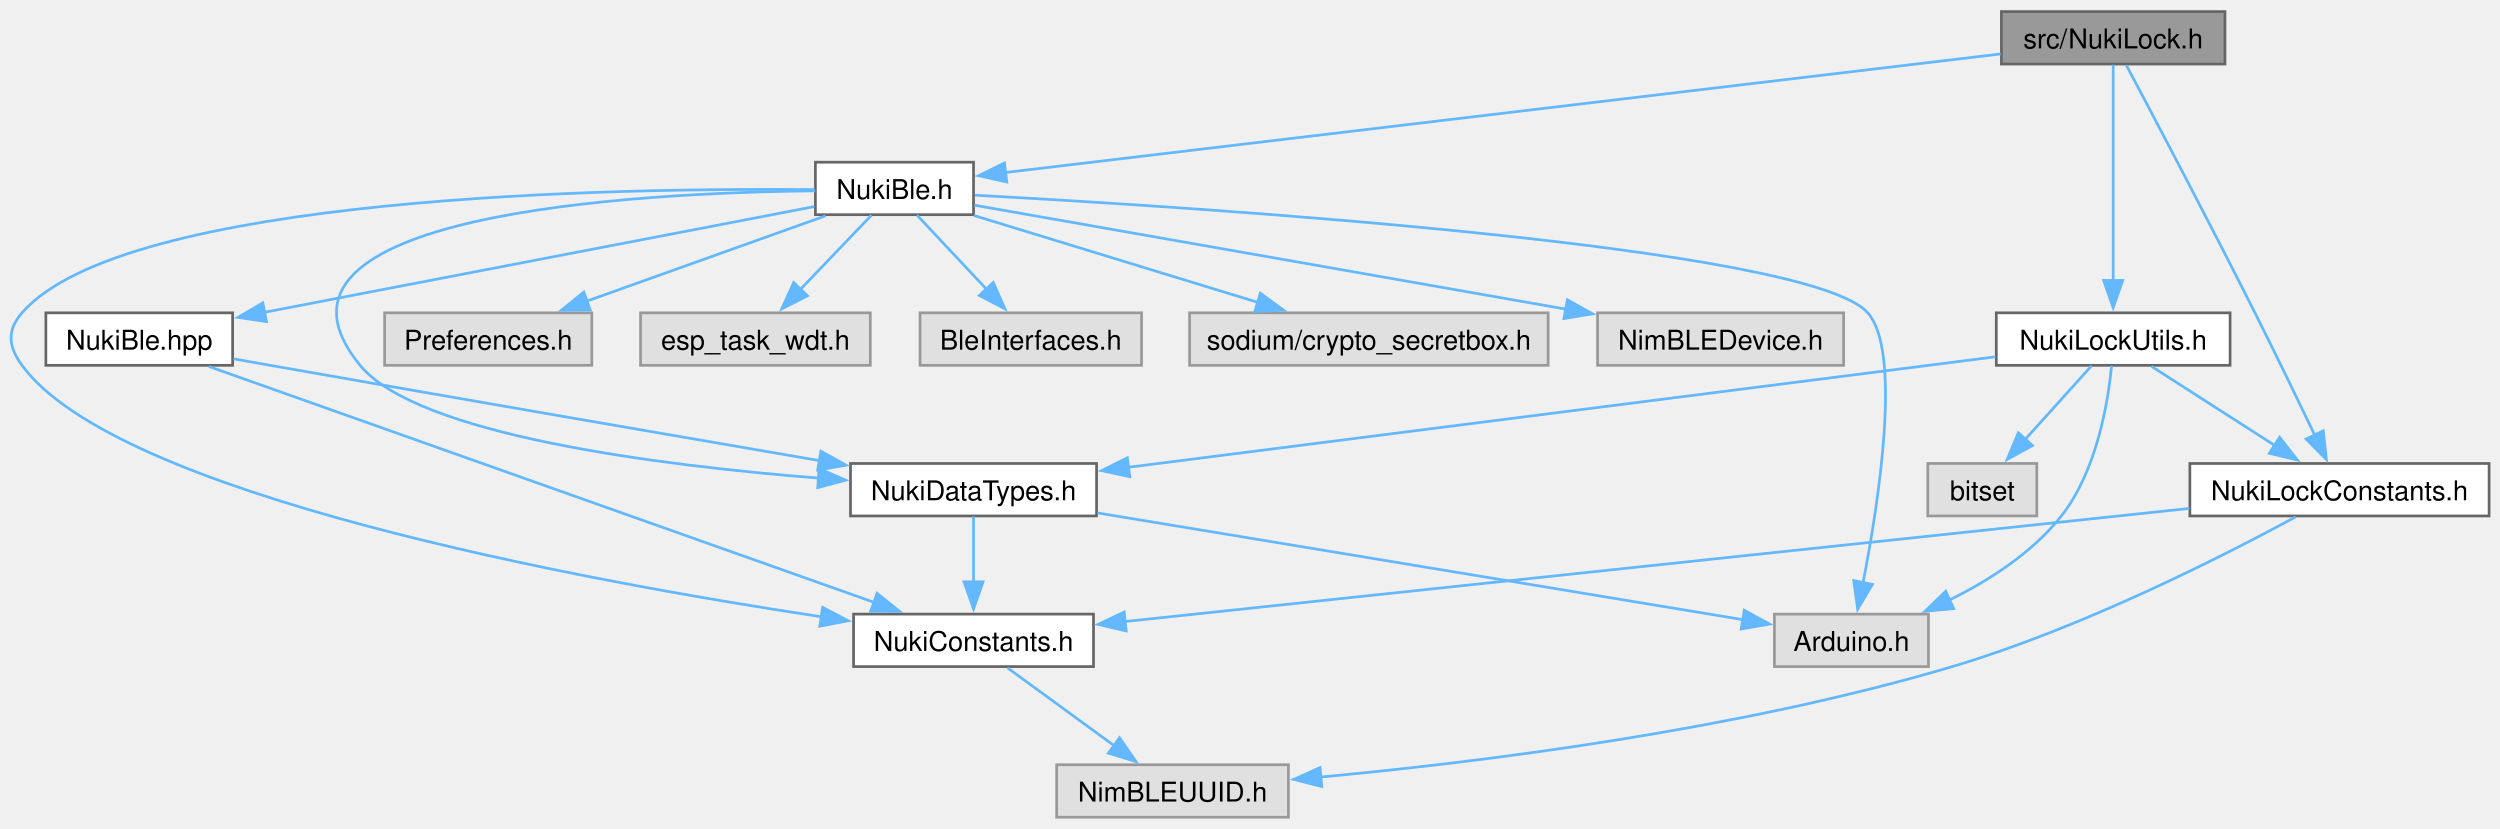
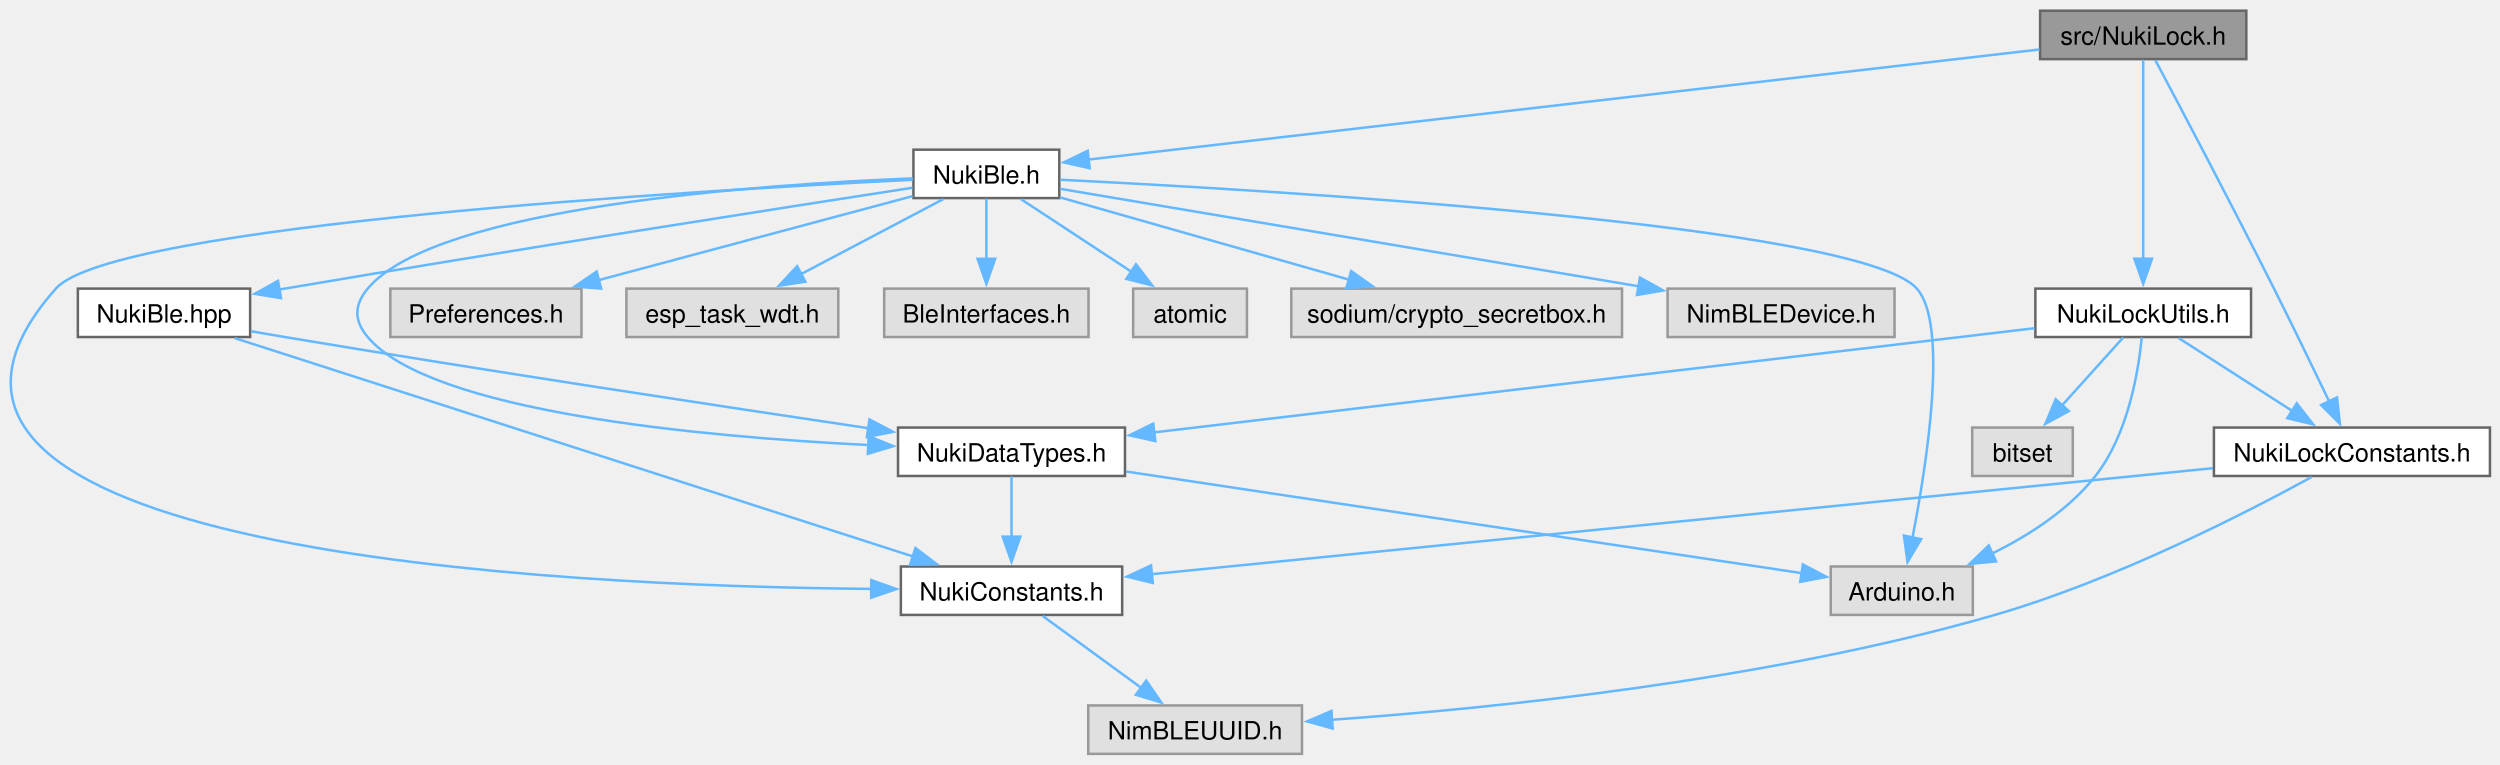
- <svg xmlns="http://www.w3.org/2000/svg" xmlns:xlink="http://www.w3.org/1999/xlink" width="917pt" height="304pt" viewBox="0.00 0.00 916.95 303.50">
+ <svg xmlns="http://www.w3.org/2000/svg" xmlns:xlink="http://www.w3.org/1999/xlink" width="994pt" height="304pt" viewBox="0.00 0.00 994.08 303.50">
  <g id="graph0" class="graph" transform="scale(1 1) rotate(0) translate(4 299.5)">
    <g id="Node000001" class="node">
      <g id="a_Node000001">
        <a xlink:title=" ">
-           <polygon fill="#999999" stroke="#666666" points="812.07,-295.5 730.07,-295.5 730.07,-276.25 812.07,-276.25 812.07,-295.5" />
-           <text text-anchor="middle" x="771.07" y="-282" font-family="Helvetica,sans-Serif" font-size="10.00">src/NukiLock.h</text>
+           <polygon fill="#999999" stroke="#666666" points="889.21,-295.5 807.21,-295.5 807.21,-276.25 889.21,-276.25 889.21,-295.5" />
+           <text text-anchor="middle" x="848.21" y="-282" font-family="Helvetica,sans-Serif" font-size="10.00">src/NukiLock.h</text>
        </a>
      </g>
    </g>
    <g id="Node000002" class="node">
      <g id="a_Node000002">
        <a xlink:href="_nuki_ble_8h.html" target="_top" xlink:title=" ">
-           <polygon fill="white" stroke="#666666" points="353.07,-240.25 295.07,-240.25 295.07,-221 353.07,-221 353.07,-240.25" />
-           <text text-anchor="middle" x="324.07" y="-226.75" font-family="Helvetica,sans-Serif" font-size="10.00">NukiBle.h</text>
+           <polygon fill="white" stroke="#666666" points="417.21,-240.25 359.21,-240.25 359.21,-221 417.21,-221 417.21,-240.25" />
+           <text text-anchor="middle" x="388.21" y="-226.75" font-family="Helvetica,sans-Serif" font-size="10.00">NukiBle.h</text>
        </a>
      </g>
    </g>
    <g id="edge1_Node000001_Node000002" class="edge">
      <g id="a_edge1_Node000001_Node000002">
        <a xlink:title=" ">
-           <path fill="none" stroke="#63b8ff" d="M729.82,-279.96C644.46,-269.79 449.38,-246.55 364.63,-236.46" />
-           <polygon fill="#63b8ff" stroke="#63b8ff" points="365.27,-233.01 354.92,-235.3 364.44,-239.96 365.27,-233.01" />
-         </a>
-       </g>
-     </g>
-     <g id="Node000013" class="node">
-       <g id="a_Node000013">
-         <a xlink:href="_nuki_lock_constants_8h.html" target="_top" xlink:title=" ">
-           <polygon fill="white" stroke="#666666" points="908.95,-129.75 799.2,-129.75 799.2,-110.5 908.95,-110.5 908.95,-129.75" />
-           <text text-anchor="middle" x="854.07" y="-116.25" font-family="Helvetica,sans-Serif" font-size="10.00">NukiLockConstants.h</text>
-         </a>
-       </g>
-     </g>
-     <g id="edge16_Node000001_Node000013" class="edge">
-       <g id="a_edge16_Node000001_Node000013">
-         <a xlink:title=" ">
-           <path fill="none" stroke="#63b8ff" d="M775.89,-275.83C785.17,-258.36 806.12,-218.71 823.07,-185 830.62,-169.99 838.92,-152.86 845.02,-140.12" />
-           <polygon fill="#63b8ff" stroke="#63b8ff" points="848.13,-141.74 849.28,-131.21 841.81,-138.72 848.13,-141.74" />
+           <path fill="none" stroke="#63b8ff" d="M806.98,-280.1C719.38,-269.96 515.63,-246.38 428.69,-236.31" />
+           <polygon fill="#63b8ff" stroke="#63b8ff" points="429.3,-232.86 418.97,-235.19 428.5,-239.81 429.3,-232.86" />
        </a>
      </g>
    </g>
    <g id="Node000014" class="node">
      <g id="a_Node000014">
+         <a xlink:href="_nuki_lock_constants_8h.html" target="_top" xlink:title=" ">
+           <polygon fill="white" stroke="#666666" points="986.08,-129.75 876.33,-129.75 876.33,-110.5 986.08,-110.5 986.08,-129.75" />
+           <text text-anchor="middle" x="931.21" y="-116.25" font-family="Helvetica,sans-Serif" font-size="10.00">NukiLockConstants.h</text>
+         </a>
+       </g>
+     </g>
+     <g id="edge17_Node000001_Node000014" class="edge">
+       <g id="a_edge17_Node000001_Node000014">
+         <a xlink:title=" ">
+           <path fill="none" stroke="#63b8ff" d="M853.03,-275.83C862.31,-258.36 883.26,-218.71 900.21,-185 907.76,-169.99 916.05,-152.86 922.16,-140.12" />
+           <polygon fill="#63b8ff" stroke="#63b8ff" points="925.27,-141.74 926.42,-131.21 918.95,-138.72 925.27,-141.74" />
+         </a>
+       </g>
+     </g>
+     <g id="Node000015" class="node">
+       <g id="a_Node000015">
        <a xlink:href="_nuki_lock_utils_8h.html" target="_top" xlink:title=" ">
-           <polygon fill="white" stroke="#666666" points="813.95,-185 728.2,-185 728.2,-165.75 813.95,-165.75 813.95,-185" />
-           <text text-anchor="middle" x="771.07" y="-171.5" font-family="Helvetica,sans-Serif" font-size="10.00">NukiLockUtils.h</text>
-         </a>
-       </g>
-     </g>
-     <g id="edge19_Node000001_Node000014" class="edge">
-       <g id="a_edge19_Node000001_Node000014">
-         <a xlink:title=" ">
-           <path fill="none" stroke="#63b8ff" d="M771.07,-276C771.07,-258.75 771.07,-220.33 771.07,-196.56" />
-           <polygon fill="#63b8ff" stroke="#63b8ff" points="774.57,-196.89 771.07,-186.89 767.57,-196.89 774.57,-196.89" />
+           <polygon fill="white" stroke="#666666" points="891.08,-185 805.33,-185 805.33,-165.75 891.08,-165.75 891.08,-185" />
+           <text text-anchor="middle" x="848.21" y="-171.5" font-family="Helvetica,sans-Serif" font-size="10.00">NukiLockUtils.h</text>
+         </a>
+       </g>
+     </g>
+     <g id="edge20_Node000001_Node000015" class="edge">
+       <g id="a_edge20_Node000001_Node000015">
+         <a xlink:title=" ">
+           <path fill="none" stroke="#63b8ff" d="M848.21,-276C848.21,-258.75 848.21,-220.33 848.21,-196.56" />
+           <polygon fill="#63b8ff" stroke="#63b8ff" points="851.71,-196.89 848.21,-186.89 844.71,-196.89 851.71,-196.89" />
        </a>
      </g>
    </g>
    <g id="Node000003" class="node">
      <g id="a_Node000003">
        <a xlink:title=" ">
-           <polygon fill="#e0e0e0" stroke="#999999" points="672.2,-185 581.95,-185 581.95,-165.75 672.2,-165.75 672.2,-185" />
-           <text text-anchor="middle" x="627.07" y="-171.5" font-family="Helvetica,sans-Serif" font-size="10.00">NimBLEDevice.h</text>
+           <polygon fill="#e0e0e0" stroke="#999999" points="749.33,-185 659.08,-185 659.08,-165.75 749.33,-165.75 749.33,-185" />
+           <text text-anchor="middle" x="704.21" y="-171.5" font-family="Helvetica,sans-Serif" font-size="10.00">NimBLEDevice.h</text>
        </a>
      </g>
    </g>
    <g id="edge2_Node000002_Node000003" class="edge">
      <g id="a_edge2_Node000002_Node000003">
        <a xlink:title=" ">
-           <path fill="none" stroke="#63b8ff" d="M353.4,-224.47C403.42,-215.68 506.04,-197.64 570.43,-186.33" />
-           <polygon fill="#63b8ff" stroke="#63b8ff" points="570.86,-189.81 580.1,-184.63 569.64,-182.91 570.86,-189.81" />
+           <path fill="none" stroke="#63b8ff" d="M417.65,-224.66C470.01,-215.84 580.13,-197.28 647.58,-185.92" />
+           <polygon fill="#63b8ff" stroke="#63b8ff" points="648.07,-189.38 657.35,-184.27 646.91,-182.48 648.07,-189.38" />
        </a>
      </g>
    </g>
    <g id="Node000004" class="node">
      <g id="a_Node000004">
        <a xlink:href="_nuki_constants_8h.html" target="_top" xlink:title=" ">
-           <polygon fill="white" stroke="#666666" points="397.07,-74.5 309.07,-74.5 309.07,-55.25 397.07,-55.25 397.07,-74.5" />
-           <text text-anchor="middle" x="353.07" y="-61" font-family="Helvetica,sans-Serif" font-size="10.00">NukiConstants.h</text>
+           <polygon fill="white" stroke="#666666" points="442.21,-74.5 354.21,-74.5 354.21,-55.25 442.21,-55.25 442.21,-74.5" />
+           <text text-anchor="middle" x="398.21" y="-61" font-family="Helvetica,sans-Serif" font-size="10.00">NukiConstants.h</text>
        </a>
      </g>
    </g>
    <g id="edge3_Node000002_Node000004" class="edge">
      <g id="a_edge3_Node000002_Node000004">
        <a xlink:title=" ">
-           <path fill="none" stroke="#63b8ff" d="M294.74,-230.19C222.98,-230.88 41.68,-228.21 4.07,-185 -1.55,-178.55 -0.98,-172.65 4.07,-165.75 38.74,-118.36 207.84,-87.05 297.3,-73.51" />
-           <polygon fill="#63b8ff" stroke="#63b8ff" points="297.72,-76.99 307.09,-72.06 296.69,-70.06 297.72,-76.99" />
+           <path fill="none" stroke="#63b8ff" d="M358.85,-228.28C275.28,-224.16 40.74,-210.42 18.21,-185 -74.53,-80.4 216.26,-66.72 342.6,-65.59" />
+           <polygon fill="#63b8ff" stroke="#63b8ff" points="342.45,-69.09 352.42,-65.53 342.4,-62.09 342.45,-69.09" />
        </a>
      </g>
    </g>
    <g id="Node000006" class="node">
      <g id="a_Node000006">
        <a xlink:href="_nuki_data_types_8h.html" target="_top" xlink:title=" ">
-           <polygon fill="white" stroke="#666666" points="398.2,-129.75 307.95,-129.75 307.95,-110.5 398.2,-110.5 398.2,-129.75" />
-           <text text-anchor="middle" x="353.07" y="-116.25" font-family="Helvetica,sans-Serif" font-size="10.00">NukiDataTypes.h</text>
+           <polygon fill="white" stroke="#666666" points="443.33,-129.75 353.08,-129.75 353.08,-110.5 443.33,-110.5 443.33,-129.75" />
+           <text text-anchor="middle" x="398.21" y="-116.25" font-family="Helvetica,sans-Serif" font-size="10.00">NukiDataTypes.h</text>
        </a>
      </g>
    </g>
    <g id="edge5_Node000002_Node000006" class="edge">
      <g id="a_edge5_Node000002_Node000006">
        <a xlink:title=" ">
-           <path fill="none" stroke="#63b8ff" d="M294.98,-229.75C230.02,-229.05 82.31,-221.48 128.07,-165.75 148.99,-140.27 236.98,-129.08 296.52,-124.36" />
-           <polygon fill="#63b8ff" stroke="#63b8ff" points="296.43,-127.87 306.14,-123.64 295.91,-120.89 296.43,-127.87" />
+           <path fill="none" stroke="#63b8ff" d="M358.95,-228.82C299.85,-226.51 169.54,-217.74 142.21,-185 136.73,-178.43 136.7,-172.3 142.21,-165.75 167.15,-136.09 273.92,-126.14 341.45,-122.8" />
+           <polygon fill="#63b8ff" stroke="#63b8ff" points="341.41,-126.31 351.24,-122.36 341.09,-119.32 341.41,-126.31" />
        </a>
      </g>
    </g>
    <g id="Node000007" class="node">
      <g id="a_Node000007">
        <a xlink:title=" ">
-           <polygon fill="#e0e0e0" stroke="#999999" points="703.32,-74.5 646.82,-74.5 646.82,-55.25 703.32,-55.25 703.32,-74.5" />
-           <text text-anchor="middle" x="675.07" y="-61" font-family="Helvetica,sans-Serif" font-size="10.00">Arduino.h</text>
+           <polygon fill="#e0e0e0" stroke="#999999" points="780.46,-74.5 723.96,-74.5 723.96,-55.25 780.46,-55.25 780.46,-74.5" />
+           <text text-anchor="middle" x="752.21" y="-61" font-family="Helvetica,sans-Serif" font-size="10.00">Arduino.h</text>
        </a>
      </g>
    </g>
    <g id="edge8_Node000002_Node000007" class="edge">
      <g id="a_edge8_Node000002_Node000007">
        <a xlink:title=" ">
-           <path fill="none" stroke="#63b8ff" d="M353.57,-228.14C435.19,-223.73 659.47,-209.47 681.07,-185 693.6,-170.81 685.17,-116.1 679.33,-86.01" />
-           <polygon fill="#63b8ff" stroke="#63b8ff" points="682.77,-85.39 677.35,-76.29 675.91,-86.79 682.77,-85.39" />
+           <path fill="none" stroke="#63b8ff" d="M417.57,-228.28C501.13,-224.16 735.67,-210.42 758.21,-185 770.77,-170.83 762.32,-116.12 756.47,-86.01" />
+           <polygon fill="#63b8ff" stroke="#63b8ff" points="759.92,-85.39 754.49,-76.29 753.06,-86.79 759.92,-85.39" />
        </a>
      </g>
    </g>
    <g id="Node000008" class="node">
      <g id="a_Node000008">
        <a xlink:title=" ">
-           <polygon fill="#e0e0e0" stroke="#999999" points="213.07,-185 137.07,-185 137.07,-165.75 213.07,-165.75 213.07,-185" />
-           <text text-anchor="middle" x="175.07" y="-171.5" font-family="Helvetica,sans-Serif" font-size="10.00">Preferences.h</text>
+           <polygon fill="#e0e0e0" stroke="#999999" points="227.21,-185 151.21,-185 151.21,-165.75 227.21,-165.75 227.21,-185" />
+           <text text-anchor="middle" x="189.21" y="-171.5" font-family="Helvetica,sans-Serif" font-size="10.00">Preferences.h</text>
        </a>
      </g>
    </g>
    <g id="edge9_Node000002_Node000008" class="edge">
      <g id="a_edge9_Node000002_Node000008">
        <a xlink:title=" ">
-           <path fill="none" stroke="#63b8ff" d="M298.8,-220.59C274.71,-211.99 238.21,-198.94 211.09,-189.25" />
-           <polygon fill="#63b8ff" stroke="#63b8ff" points="212.49,-186.03 201.9,-185.96 210.14,-192.62 212.49,-186.03" />
+           <path fill="none" stroke="#63b8ff" d="M358.85,-221.77C325.88,-212.95 272.02,-198.53 233.84,-188.32" />
+           <polygon fill="#63b8ff" stroke="#63b8ff" points="235.05,-185.02 224.49,-185.82 233.24,-191.78 235.05,-185.02" />
        </a>
      </g>
    </g>
    <g id="Node000009" class="node">
      <g id="a_Node000009">
        <a xlink:title=" ">
-           <polygon fill="#e0e0e0" stroke="#999999" points="315.2,-185 230.95,-185 230.95,-165.75 315.2,-165.75 315.2,-185" />
-           <text text-anchor="middle" x="273.07" y="-171.5" font-family="Helvetica,sans-Serif" font-size="10.00">esp_task_wdt.h</text>
+           <polygon fill="#e0e0e0" stroke="#999999" points="329.33,-185 245.08,-185 245.08,-165.75 329.33,-165.75 329.33,-185" />
+           <text text-anchor="middle" x="287.21" y="-171.5" font-family="Helvetica,sans-Serif" font-size="10.00">esp_task_wdt.h</text>
        </a>
      </g>
    </g>
    <g id="edge10_Node000002_Node000009" class="edge">
      <g id="a_edge10_Node000002_Node000009">
        <a xlink:title=" ">
-           <path fill="none" stroke="#63b8ff" d="M315.65,-220.83C308.53,-213.4 298.13,-202.54 289.39,-193.41" />
-           <polygon fill="#63b8ff" stroke="#63b8ff" points="292.17,-191.25 282.72,-186.45 287.11,-196.1 292.17,-191.25" />
+           <path fill="none" stroke="#63b8ff" d="M371.08,-220.59C355.55,-212.41 332.41,-200.21 314.36,-190.69" />
+           <polygon fill="#63b8ff" stroke="#63b8ff" points="316.24,-187.73 305.76,-186.16 312.98,-193.92 316.24,-187.73" />
        </a>
      </g>
    </g>
    <g id="Node000010" class="node">
      <g id="a_Node000010">
        <a xlink:title=" ">
-           <polygon fill="#e0e0e0" stroke="#999999" points="414.7,-185 333.45,-185 333.45,-165.75 414.7,-165.75 414.7,-185" />
-           <text text-anchor="middle" x="374.07" y="-171.5" font-family="Helvetica,sans-Serif" font-size="10.00">BleInterfaces.h</text>
+           <polygon fill="#e0e0e0" stroke="#999999" points="428.83,-185 347.58,-185 347.58,-165.75 428.83,-165.75 428.83,-185" />
+           <text text-anchor="middle" x="388.21" y="-171.5" font-family="Helvetica,sans-Serif" font-size="10.00">BleInterfaces.h</text>
        </a>
      </g>
    </g>
    <g id="edge11_Node000002_Node000010" class="edge">
      <g id="a_edge11_Node000002_Node000010">
        <a xlink:title=" ">
-           <path fill="none" stroke="#63b8ff" d="M332.33,-220.83C339.23,-213.48 349.3,-202.76 357.81,-193.69" />
-           <polygon fill="#63b8ff" stroke="#63b8ff" points="360.31,-196.15 364.6,-186.46 355.2,-191.36 360.31,-196.15" />
+           <path fill="none" stroke="#63b8ff" d="M388.21,-220.83C388.21,-214.32 388.21,-205.17 388.21,-196.87" />
+           <polygon fill="#63b8ff" stroke="#63b8ff" points="391.71,-196.87 388.21,-186.87 384.71,-196.87 391.71,-196.87" />
        </a>
      </g>
    </g>
    <g id="Node000011" class="node">
      <g id="a_Node000011">
        <a xlink:title=" ">
-           <polygon fill="#e0e0e0" stroke="#999999" points="563.82,-185 432.32,-185 432.32,-165.75 563.82,-165.75 563.82,-185" />
-           <text text-anchor="middle" x="498.07" y="-171.5" font-family="Helvetica,sans-Serif" font-size="10.00">sodium/crypto_secretbox.h</text>
+           <polygon fill="#e0e0e0" stroke="#999999" points="491.83,-185 446.58,-185 446.58,-165.75 491.83,-165.75 491.83,-185" />
+           <text text-anchor="middle" x="469.21" y="-171.5" font-family="Helvetica,sans-Serif" font-size="10.00">atomic</text>
        </a>
      </g>
    </g>
    <g id="edge12_Node000002_Node000011" class="edge">
      <g id="a_edge12_Node000002_Node000011">
        <a xlink:title=" ">
-           <path fill="none" stroke="#63b8ff" d="M353.19,-220.71C381.75,-211.97 425.54,-198.57 457.5,-188.79" />
-           <polygon fill="#63b8ff" stroke="#63b8ff" points="458.28,-192.21 466.82,-185.94 456.24,-185.52 458.28,-192.21" />
+           <path fill="none" stroke="#63b8ff" d="M401.95,-220.59C413.93,-212.71 431.58,-201.11 445.79,-191.77" />
+           <polygon fill="#63b8ff" stroke="#63b8ff" points="447.7,-194.7 454.14,-186.28 443.86,-188.85 447.7,-194.7" />
        </a>
      </g>
    </g>
    <g id="Node000012" class="node">
      <g id="a_Node000012">
-         <a xlink:href="_nuki_ble_8hpp.html" target="_top" xlink:title=" ">
-           <polygon fill="white" stroke="#666666" points="81.32,-185 12.82,-185 12.82,-165.75 81.32,-165.75 81.32,-185" />
-           <text text-anchor="middle" x="47.07" y="-171.5" font-family="Helvetica,sans-Serif" font-size="10.00">NukiBle.hpp</text>
+         <a xlink:title=" ">
+           <polygon fill="#e0e0e0" stroke="#999999" points="640.96,-185 509.46,-185 509.46,-165.75 640.96,-165.75 640.96,-185" />
+           <text text-anchor="middle" x="575.21" y="-171.5" font-family="Helvetica,sans-Serif" font-size="10.00">sodium/crypto_secretbox.h</text>
        </a>
      </g>
    </g>
    <g id="edge13_Node000002_Node000012" class="edge">
      <g id="a_edge13_Node000002_Node000012">
        <a xlink:title=" ">
-           <path fill="none" stroke="#63b8ff" d="M294.69,-223.98C246.49,-214.71 150.28,-196.22 93.01,-185.21" />
-           <polygon fill="#63b8ff" stroke="#63b8ff" points="93.73,-181.78 83.24,-183.33 92.4,-188.65 93.73,-181.78" />
+           <path fill="none" stroke="#63b8ff" d="M417.43,-221.3C448.29,-212.52 497.27,-198.57 532.48,-188.54" />
+           <polygon fill="#63b8ff" stroke="#63b8ff" points="533.27,-191.96 541.92,-185.85 531.35,-185.23 533.27,-191.96" />
+         </a>
+       </g>
+     </g>
+     <g id="Node000013" class="node">
+       <g id="a_Node000013">
+         <a xlink:href="_nuki_ble_8hpp.html" target="_top" xlink:title=" ">
+           <polygon fill="white" stroke="#666666" points="95.46,-185 26.96,-185 26.96,-165.75 95.46,-165.75 95.46,-185" />
+           <text text-anchor="middle" x="61.21" y="-171.5" font-family="Helvetica,sans-Serif" font-size="10.00">NukiBle.hpp</text>
+         </a>
+       </g>
+     </g>
+     <g id="edge14_Node000002_Node000013" class="edge">
+       <g id="a_edge14_Node000002_Node000013">
+         <a xlink:title=" ">
+           <path fill="none" stroke="#63b8ff" d="M358.85,-225.12C307.98,-217.27 200.13,-200.44 109.21,-185 108.39,-184.86 107.57,-184.72 106.75,-184.58" />
+           <polygon fill="#63b8ff" stroke="#63b8ff" points="107.75,-181.2 97.29,-182.93 106.54,-188.1 107.75,-181.2" />
        </a>
      </g>
    </g>
    <g id="Node000005" class="node">
      <g id="a_Node000005">
        <a xlink:title=" ">
-           <polygon fill="#e0e0e0" stroke="#999999" points="468.57,-19.25 383.57,-19.25 383.57,0 468.57,0 468.57,-19.25" />
-           <text text-anchor="middle" x="426.07" y="-5.75" font-family="Helvetica,sans-Serif" font-size="10.00">NimBLEUUID.h</text>
+           <polygon fill="#e0e0e0" stroke="#999999" points="513.71,-19.25 428.71,-19.25 428.71,0 513.71,0 513.71,-19.25" />
+           <text text-anchor="middle" x="471.21" y="-5.75" font-family="Helvetica,sans-Serif" font-size="10.00">NimBLEUUID.h</text>
        </a>
      </g>
    </g>
    <g id="edge4_Node000004_Node000005" class="edge">
      <g id="a_edge4_Node000004_Node000005">
        <a xlink:title=" ">
-           <path fill="none" stroke="#63b8ff" d="M365.45,-54.84C376.22,-46.99 392.04,-35.45 404.82,-26.12" />
-           <polygon fill="#63b8ff" stroke="#63b8ff" points="406.63,-29.14 412.65,-20.42 402.51,-23.48 406.63,-29.14" />
+           <path fill="none" stroke="#63b8ff" d="M410.59,-54.84C421.35,-46.99 437.18,-35.45 449.96,-26.12" />
+           <polygon fill="#63b8ff" stroke="#63b8ff" points="451.77,-29.14 457.78,-20.42 447.64,-23.48 451.77,-29.14" />
        </a>
      </g>
    </g>
    <g id="edge7_Node000006_Node000004" class="edge">
      <g id="a_edge7_Node000006_Node000004">
        <a xlink:title=" ">
-           <path fill="none" stroke="#63b8ff" d="M353.07,-110.33C353.07,-103.82 353.07,-94.67 353.07,-86.37" />
-           <polygon fill="#63b8ff" stroke="#63b8ff" points="356.57,-86.37 353.07,-76.37 349.57,-86.37 356.57,-86.37" />
+           <path fill="none" stroke="#63b8ff" d="M398.21,-110.33C398.21,-103.82 398.21,-94.67 398.21,-86.37" />
+           <polygon fill="#63b8ff" stroke="#63b8ff" points="401.71,-86.37 398.21,-76.37 394.71,-86.37 401.71,-86.37" />
        </a>
      </g>
    </g>
    <g id="edge6_Node000006_Node000007" class="edge">
      <g id="a_edge6_Node000006_Node000007">
        <a xlink:title=" ">
-           <path fill="none" stroke="#63b8ff" d="M398.52,-111.61C461.74,-101.15 575.21,-82.39 635.27,-72.46" />
-           <polygon fill="#63b8ff" stroke="#63b8ff" points="635.75,-75.93 645.04,-70.84 634.6,-69.02 635.75,-75.93" />
-         </a>
-       </g>
-     </g>
-     <g id="edge14_Node000012_Node000004" class="edge">
-       <g id="a_edge14_Node000012_Node000004">
-         <a xlink:title=" ">
-           <path fill="none" stroke="#63b8ff" d="M72.63,-165.31C126.97,-146.04 254.1,-100.97 316.8,-78.74" />
-           <polygon fill="#63b8ff" stroke="#63b8ff" points="317.68,-82.14 325.94,-75.5 315.34,-75.54 317.68,-82.14" />
-         </a>
-       </g>
-     </g>
-     <g id="edge15_Node000012_Node000006" class="edge">
-       <g id="a_edge15_Node000012_Node000006">
-         <a xlink:title=" ">
-           <path fill="none" stroke="#63b8ff" d="M81.67,-168.13C86.18,-167.32 90.74,-166.51 95.07,-165.75 164.51,-153.51 244.53,-139.72 296.8,-130.75" />
-           <polygon fill="#63b8ff" stroke="#63b8ff" points="297.09,-134.25 306.36,-129.11 295.91,-127.35 297.09,-134.25" />
-         </a>
-       </g>
-     </g>
-     <g id="edge18_Node000013_Node000004" class="edge">
-       <g id="a_edge18_Node000013_Node000004">
-         <a xlink:title=" ">
-           <path fill="none" stroke="#63b8ff" d="M799.02,-113.27C702.78,-103.04 505.02,-82.03 408.51,-71.77" />
-           <polygon fill="#63b8ff" stroke="#63b8ff" points="409.07,-68.31 398.76,-70.73 408.33,-75.27 409.07,-68.31" />
-         </a>
-       </g>
-     </g>
-     <g id="edge17_Node000013_Node000005" class="edge">
-       <g id="a_edge17_Node000013_Node000005">
-         <a xlink:title=" ">
-           <path fill="none" stroke="#63b8ff" d="M838.01,-110.17C812.25,-96.21 759.75,-69.41 712.07,-55.25 633.26,-31.84 538.38,-20.13 480.16,-14.72" />
-           <polygon fill="#63b8ff" stroke="#63b8ff" points="480.8,-11.26 470.52,-13.86 480.17,-18.24 480.8,-11.26" />
-         </a>
-       </g>
-     </g>
-     <g id="edge21_Node000014_Node000006" class="edge">
-       <g id="a_edge21_Node000014_Node000006">
-         <a xlink:title=" ">
-           <path fill="none" stroke="#63b8ff" d="M727.91,-168.88C651.93,-159.2 494.34,-139.12 409.71,-128.34" />
-           <polygon fill="#63b8ff" stroke="#63b8ff" points="410.39,-124.9 400.02,-127.11 409.5,-131.84 410.39,-124.9" />
-         </a>
-       </g>
-     </g>
-     <g id="edge20_Node000014_Node000007" class="edge">
-       <g id="a_edge20_Node000014_Node000007">
-         <a xlink:title=" ">
-           <path fill="none" stroke="#63b8ff" d="M770.49,-165.59C769.21,-152.35 765.1,-127.04 752.07,-110.5 741.45,-97.02 725.56,-86.84 710.96,-79.63" />
-           <polygon fill="#63b8ff" stroke="#63b8ff" points="712.58,-76.52 702.03,-75.53 709.66,-82.89 712.58,-76.52" />
-         </a>
-       </g>
-     </g>
-     <g id="edge22_Node000014_Node000013" class="edge">
-       <g id="a_edge22_Node000014_Node000013">
-         <a xlink:title=" ">
-           <path fill="none" stroke="#63b8ff" d="M785.15,-165.34C797.55,-157.39 815.87,-145.64 830.5,-136.25" />
-           <polygon fill="#63b8ff" stroke="#63b8ff" points="832.12,-139.37 838.65,-131.02 828.34,-133.47 832.12,-139.37" />
-         </a>
-       </g>
-     </g>
-     <g id="Node000015" class="node">
-       <g id="a_Node000015">
-         <a xlink:title=" ">
-           <polygon fill="#e0e0e0" stroke="#999999" points="743.07,-129.75 703.07,-129.75 703.07,-110.5 743.07,-110.5 743.07,-129.75" />
-           <text text-anchor="middle" x="723.07" y="-116.25" font-family="Helvetica,sans-Serif" font-size="10.00">bitset</text>
-         </a>
-       </g>
-     </g>
-     <g id="edge23_Node000014_Node000015" class="edge">
-       <g id="a_edge23_Node000014_Node000015">
-         <a xlink:title=" ">
-           <path fill="none" stroke="#63b8ff" d="M763.14,-165.58C756.51,-158.23 746.86,-147.51 738.68,-138.44" />
-           <polygon fill="#63b8ff" stroke="#63b8ff" points="741.48,-136.32 732.18,-131.23 736.28,-141 741.48,-136.32" />
+           <path fill="none" stroke="#63b8ff" d="M443.76,-112.27C513.7,-101.75 646.36,-81.8 712.56,-71.84" />
+           <polygon fill="#63b8ff" stroke="#63b8ff" points="712.87,-75.33 722.24,-70.38 711.83,-68.41 712.87,-75.33" />
+         </a>
+       </g>
+     </g>
+     <g id="edge15_Node000013_Node000004" class="edge">
+       <g id="a_edge15_Node000013_Node000004">
+         <a xlink:title=" ">
+           <path fill="none" stroke="#63b8ff" d="M89.36,-165.31C149.45,-145.96 290.37,-100.59 359.12,-78.46" />
+           <polygon fill="#63b8ff" stroke="#63b8ff" points="360.01,-81.85 368.46,-75.45 357.87,-75.19 360.01,-81.85" />
+         </a>
+       </g>
+     </g>
+     <g id="edge16_Node000013_Node000006" class="edge">
+       <g id="a_edge16_Node000013_Node000006">
+         <a xlink:title=" ">
+           <path fill="none" stroke="#63b8ff" d="M95.8,-168.05C100.31,-167.26 104.87,-166.48 109.21,-165.75 189.72,-152.3 283.1,-138.14 341.42,-129.47" />
+           <polygon fill="#63b8ff" stroke="#63b8ff" points="341.73,-132.97 351.11,-128.04 340.7,-126.04 341.73,-132.97" />
+         </a>
+       </g>
+     </g>
+     <g id="edge19_Node000014_Node000004" class="edge">
+       <g id="a_edge19_Node000014_Node000004">
+         <a xlink:title=" ">
+           <path fill="none" stroke="#63b8ff" d="M875.93,-113.6C773.74,-103.39 556.41,-81.68 453.91,-71.44" />
+           <polygon fill="#63b8ff" stroke="#63b8ff" points="454.39,-67.97 444.09,-70.46 453.69,-74.94 454.39,-67.97" />
+         </a>
+       </g>
+     </g>
+     <g id="edge18_Node000014_Node000005" class="edge">
+       <g id="a_edge18_Node000014_Node000005">
+         <a xlink:title=" ">
+           <path fill="none" stroke="#63b8ff" d="M915.17,-110.08C889.45,-96.01 837,-69.05 789.21,-55.25 698.95,-29.19 589.73,-18.1 525.62,-13.57" />
+           <polygon fill="#63b8ff" stroke="#63b8ff" points="525.91,-10.08 515.7,-12.9 525.44,-17.06 525.91,-10.08" />
+         </a>
+       </g>
+     </g>
+     <g id="edge22_Node000015_Node000006" class="edge">
+       <g id="a_edge22_Node000015_Node000006">
+         <a xlink:title=" ">
+           <path fill="none" stroke="#63b8ff" d="M805.06,-169.27C723.31,-159.6 545.91,-138.6 454.76,-127.82" />
+           <polygon fill="#63b8ff" stroke="#63b8ff" points="455.4,-124.37 445.06,-126.67 454.58,-131.32 455.4,-124.37" />
+         </a>
+       </g>
+     </g>
+     <g id="edge21_Node000015_Node000007" class="edge">
+       <g id="a_edge21_Node000015_Node000007">
+         <a xlink:title=" ">
+           <path fill="none" stroke="#63b8ff" d="M847.63,-165.59C846.35,-152.35 842.24,-127.04 829.21,-110.5 818.59,-97.02 802.69,-86.84 788.1,-79.63" />
+           <polygon fill="#63b8ff" stroke="#63b8ff" points="789.72,-76.52 779.17,-75.53 786.8,-82.89 789.72,-76.52" />
+         </a>
+       </g>
+     </g>
+     <g id="edge23_Node000015_Node000014" class="edge">
+       <g id="a_edge23_Node000015_Node000014">
+         <a xlink:title=" ">
+           <path fill="none" stroke="#63b8ff" d="M862.29,-165.34C874.69,-157.39 893,-145.64 907.64,-136.25" />
+           <polygon fill="#63b8ff" stroke="#63b8ff" points="909.26,-139.37 915.79,-131.02 905.48,-133.47 909.26,-139.37" />
+         </a>
+       </g>
+     </g>
+     <g id="Node000016" class="node">
+       <g id="a_Node000016">
+         <a xlink:title=" ">
+           <polygon fill="#e0e0e0" stroke="#999999" points="820.21,-129.75 780.21,-129.75 780.21,-110.5 820.21,-110.5 820.21,-129.75" />
+           <text text-anchor="middle" x="800.21" y="-116.25" font-family="Helvetica,sans-Serif" font-size="10.00">bitset</text>
+         </a>
+       </g>
+     </g>
+     <g id="edge24_Node000015_Node000016" class="edge">
+       <g id="a_edge24_Node000015_Node000016">
+         <a xlink:title=" ">
+           <path fill="none" stroke="#63b8ff" d="M840.28,-165.58C833.65,-158.23 823.99,-147.51 815.82,-138.44" />
+           <polygon fill="#63b8ff" stroke="#63b8ff" points="818.62,-136.32 809.32,-131.23 813.42,-141 818.62,-136.32" />
        </a>
      </g>
    </g>
  </g>
</svg>
